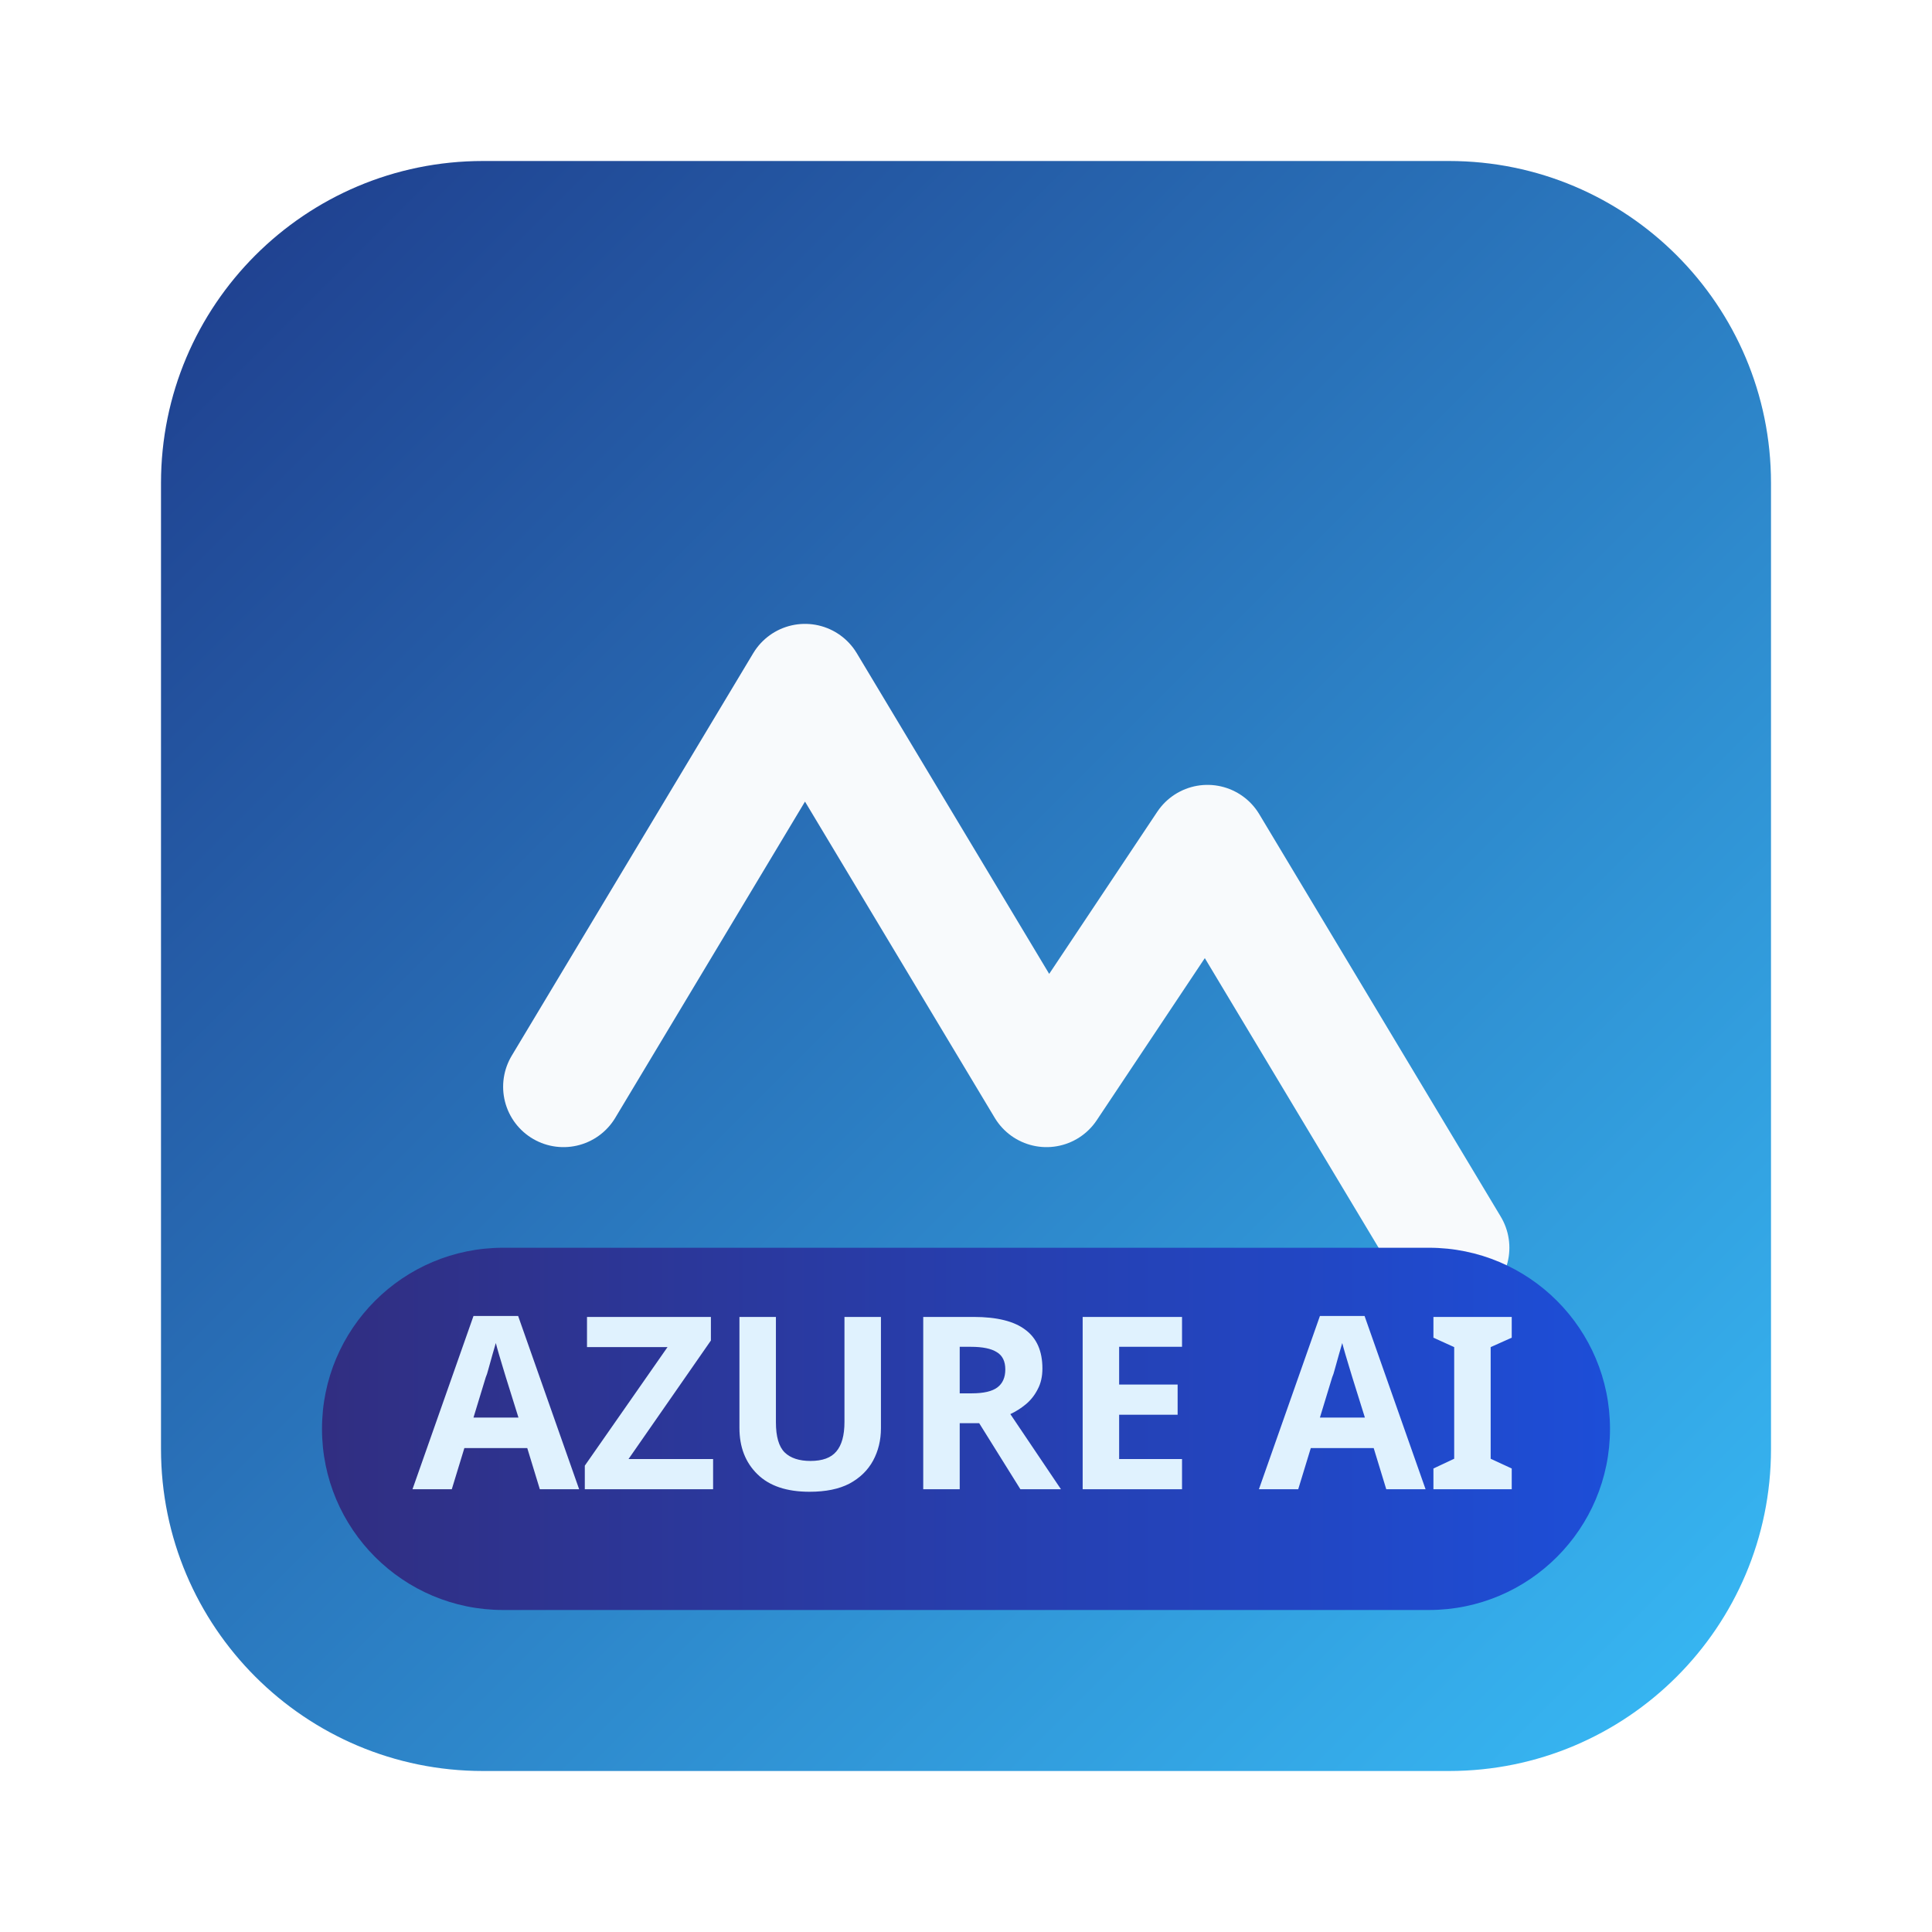
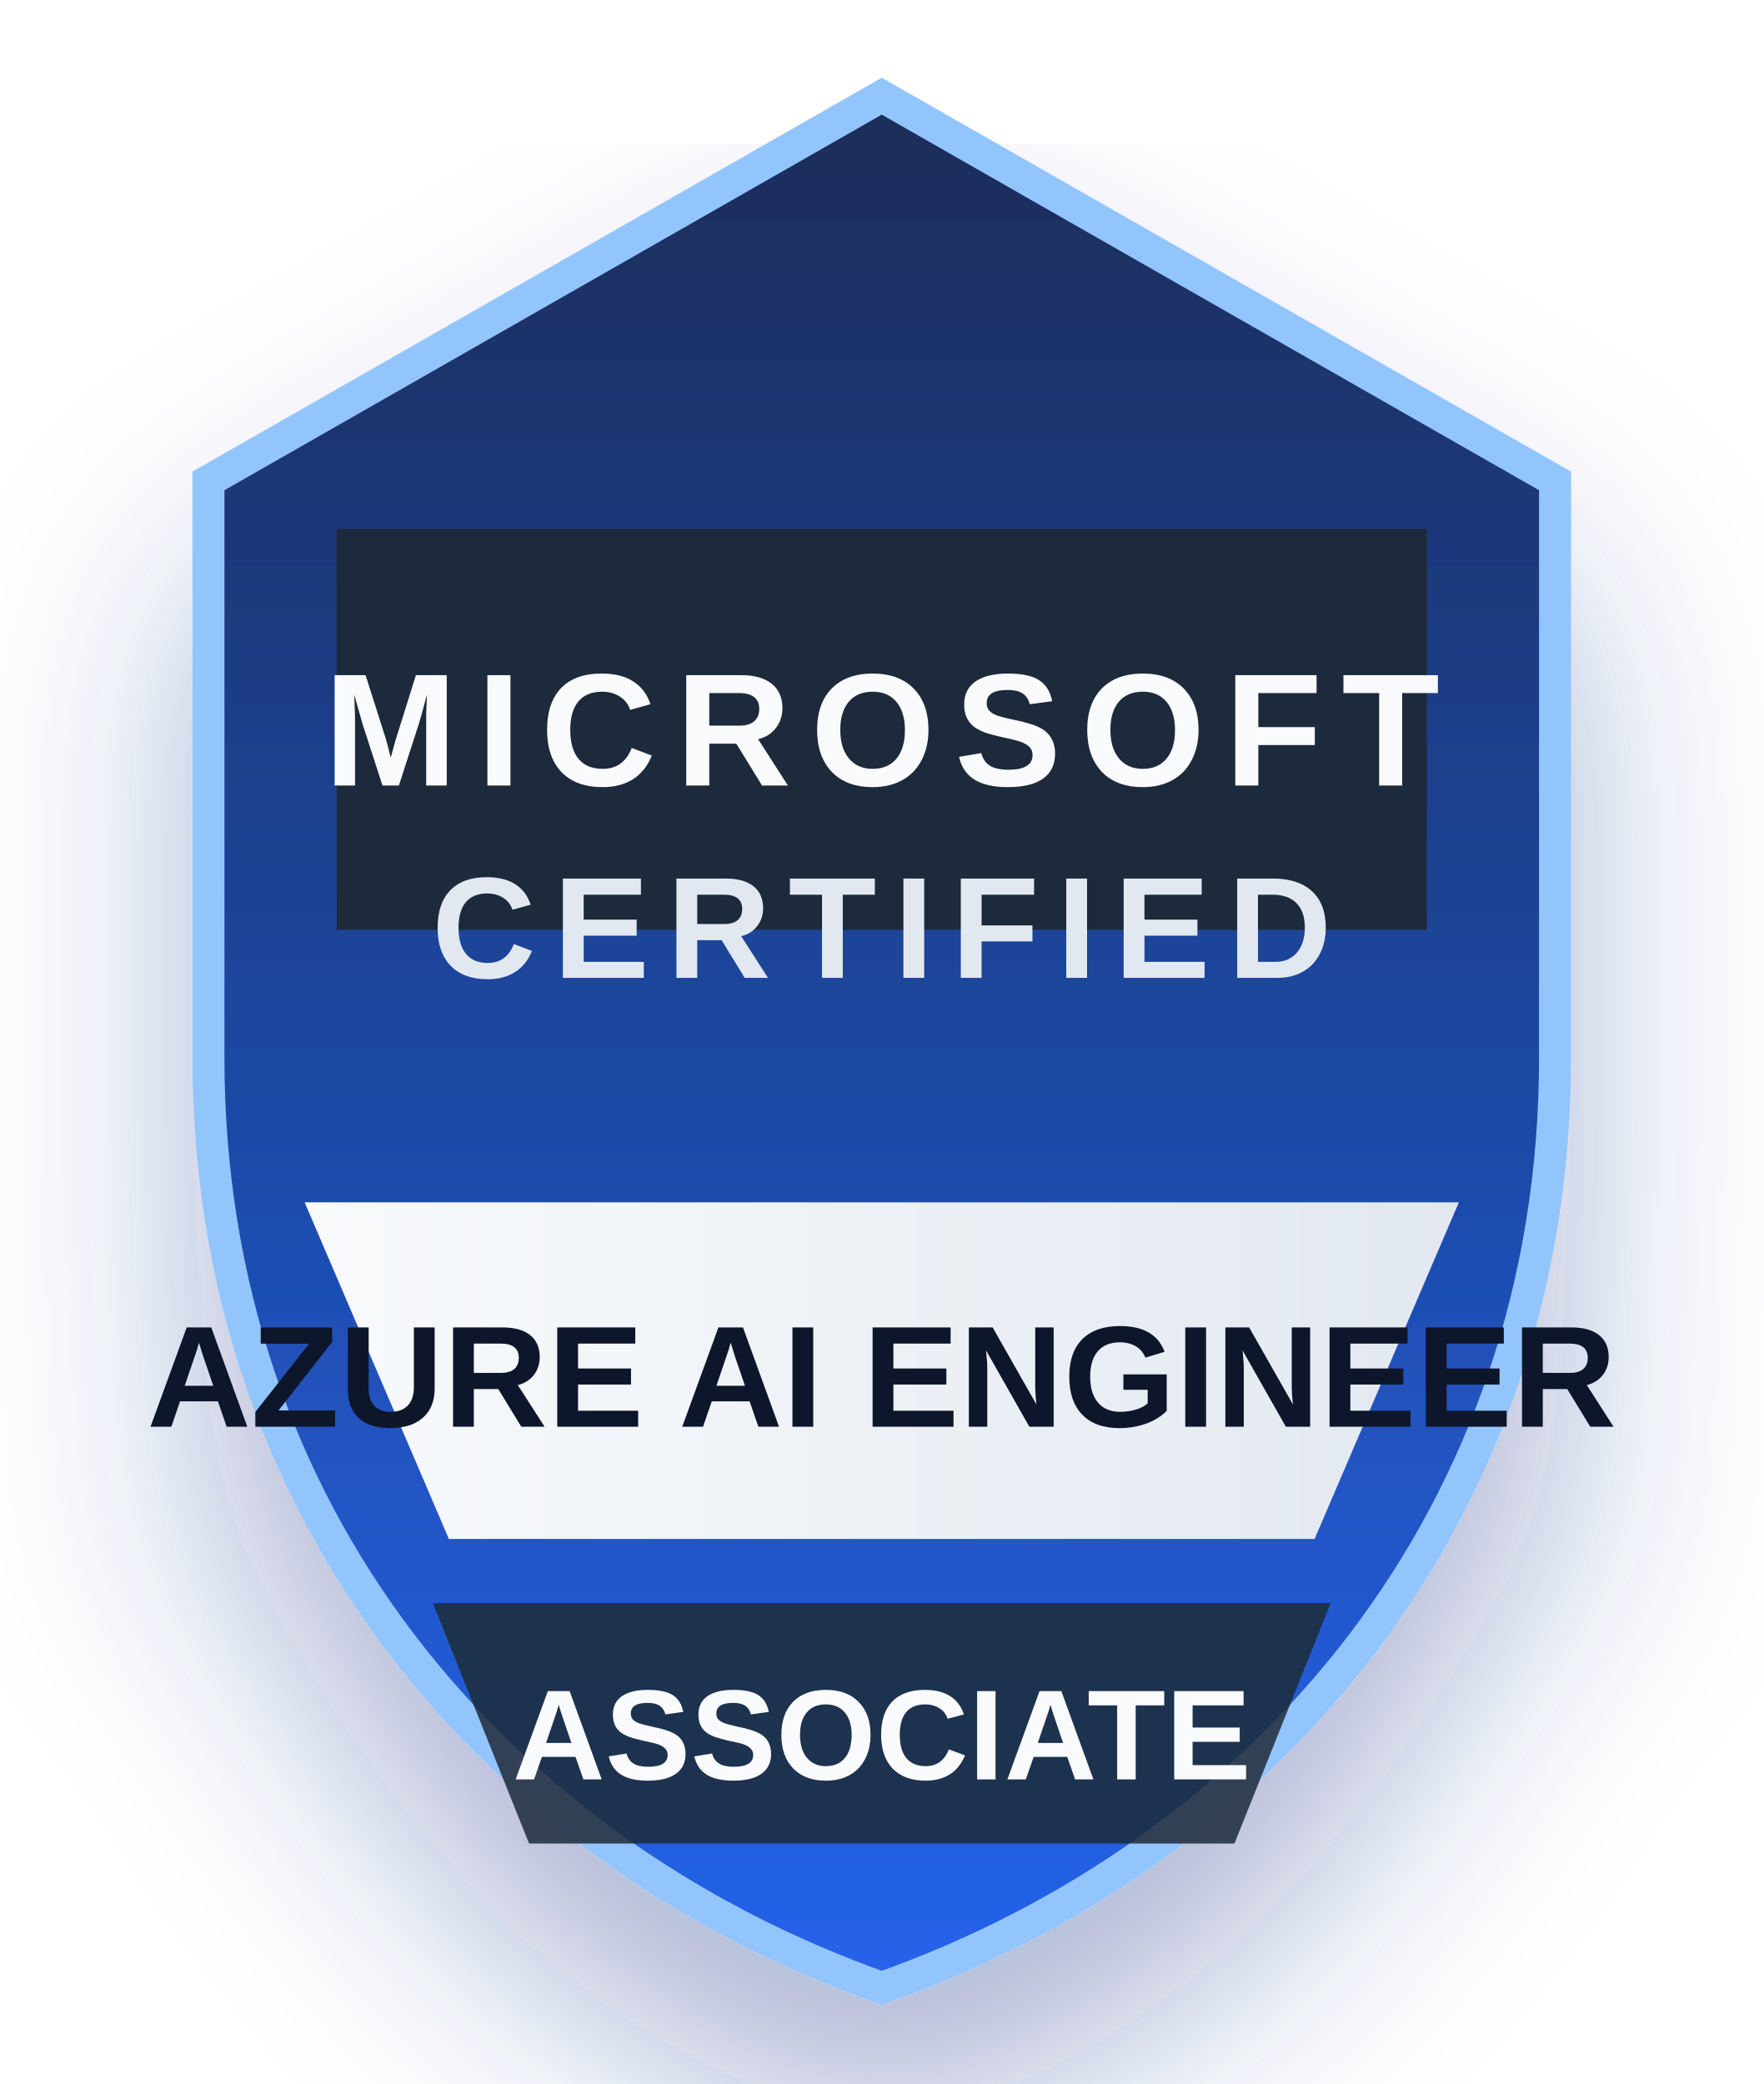
- <svg xmlns="http://www.w3.org/2000/svg" width="96" height="96" viewBox="0 0 96 96">
+ <svg xmlns="http://www.w3.org/2000/svg" width="220" height="260" viewBox="0 0 220 260" role="img" aria-labelledby="title desc">
  <defs>
-     <linearGradient id="azureGradient" x1="0%" y1="0%" x2="100%" y2="100%">
-       <stop offset="0%" stop-color="#1E3A8A" />
-       <stop offset="100%" stop-color="#38BDF8" />
+     <linearGradient id="azureShield" x1="0%" y1="0%" x2="0%" y2="100%">
+       <stop offset="0%" stop-color="#1B2C58" />
+       <stop offset="55%" stop-color="#1E4AA8" />
+       <stop offset="100%" stop-color="#2563EB" />
    </linearGradient>
    <linearGradient id="azureBanner" x1="0%" y1="0%" x2="100%" y2="0%">
-       <stop offset="0%" stop-color="#312E81" />
-       <stop offset="100%" stop-color="#1D4ED8" />
+       <stop offset="0%" stop-color="#F8FAFC" />
+       <stop offset="100%" stop-color="#E2E8F0" />
    </linearGradient>
+     <filter id="shadow" x="-15%" y="-10%" width="130%" height="130%" filterUnits="objectBoundingBox">
+       <feDropShadow dx="0" dy="18" stdDeviation="14" flood-color="#1E3A8A" flood-opacity="0.35" />
+     </filter>
  </defs>
-   <rect x="8" y="8" width="80" height="80" rx="16" fill="url(#azureGradient)" />
-   <path d="M28 54L40 34L52 54L60 42L72 62" stroke="#F8FAFC" stroke-width="6" stroke-linecap="round" stroke-linejoin="round" fill="none" />
-   <rect x="16" y="62" width="64" height="18" rx="9" fill="url(#azureBanner)" />
-   <text x="48" y="74" text-anchor="middle" font-size="12" font-family="'Segoe UI', sans-serif" fill="#E0F2FE" font-weight="600">AZURE AI</text>
+   <g filter="url(#shadow)">
+     <path d="M110 12L194 60V132C194 189 158 231 110 248C62 231 26 189 26 132V60L110 12Z" fill="url(#azureShield)" stroke="#93C5FD" stroke-width="4" />
+     <path d="M42 66H178V116H42V66Z" fill="#1E293B" />
+     <text x="110" y="98" text-anchor="middle" font-family="'Segoe UI', 'Helvetica Neue', Arial, sans-serif" font-size="20" fill="#F8FAFC" font-weight="700" letter-spacing="0.12em">
+       MICROSOFT
+     </text>
+     <text x="110" y="122" text-anchor="middle" font-family="'Segoe UI', 'Helvetica Neue', Arial, sans-serif" font-size="18" fill="#E2E8F0" font-weight="600" letter-spacing="0.12em">
+       CERTIFIED
+     </text>
+     <path d="M38 150H182L164 192H56L38 150Z" fill="url(#azureBanner)" />
+     <text x="110" y="178" text-anchor="middle" font-family="'Segoe UI', 'Helvetica Neue', Arial, sans-serif" font-size="18" fill="#0F172A" font-weight="700">
+       AZURE AI ENGINEER
+     </text>
+     <path d="M54 200H166L154 230H66L54 200Z" fill="#1F2937" opacity="0.85" />
+     <text x="110" y="222" text-anchor="middle" font-family="'Segoe UI', 'Helvetica Neue', Arial, sans-serif" font-size="16" fill="#F8FAFC" font-weight="600">
+       ASSOCIATE
+     </text>
+   </g>
</svg>
